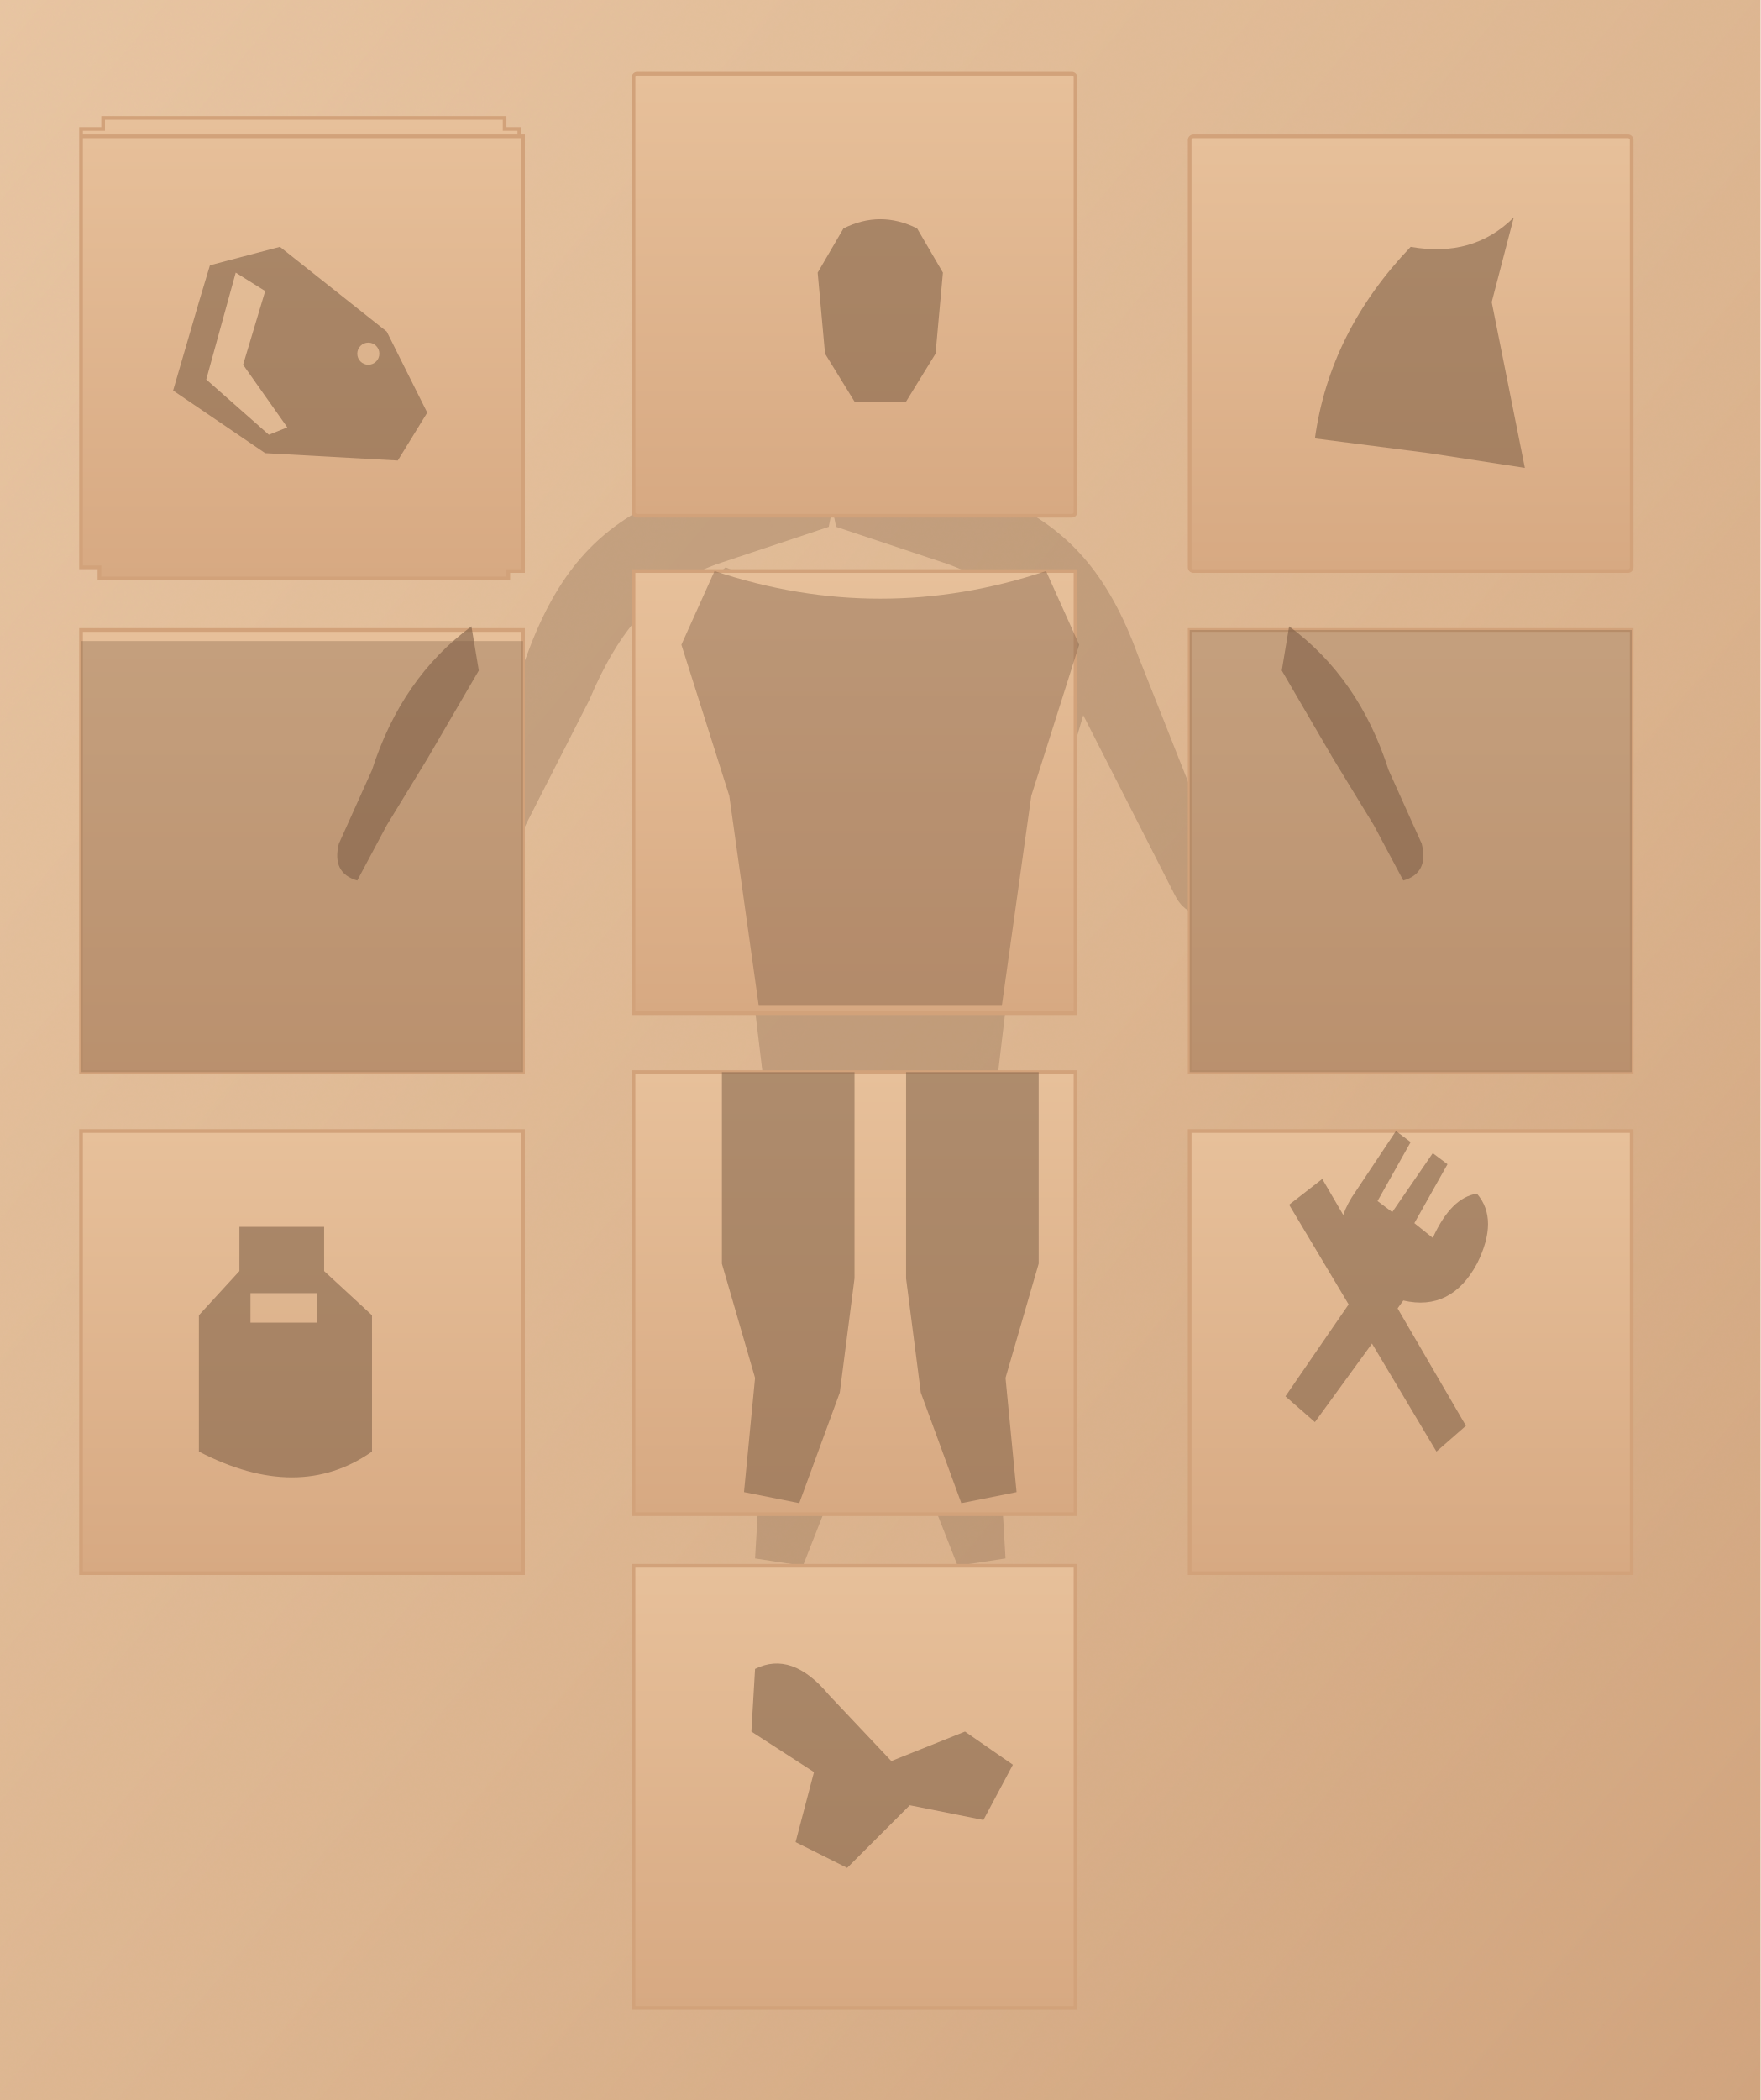
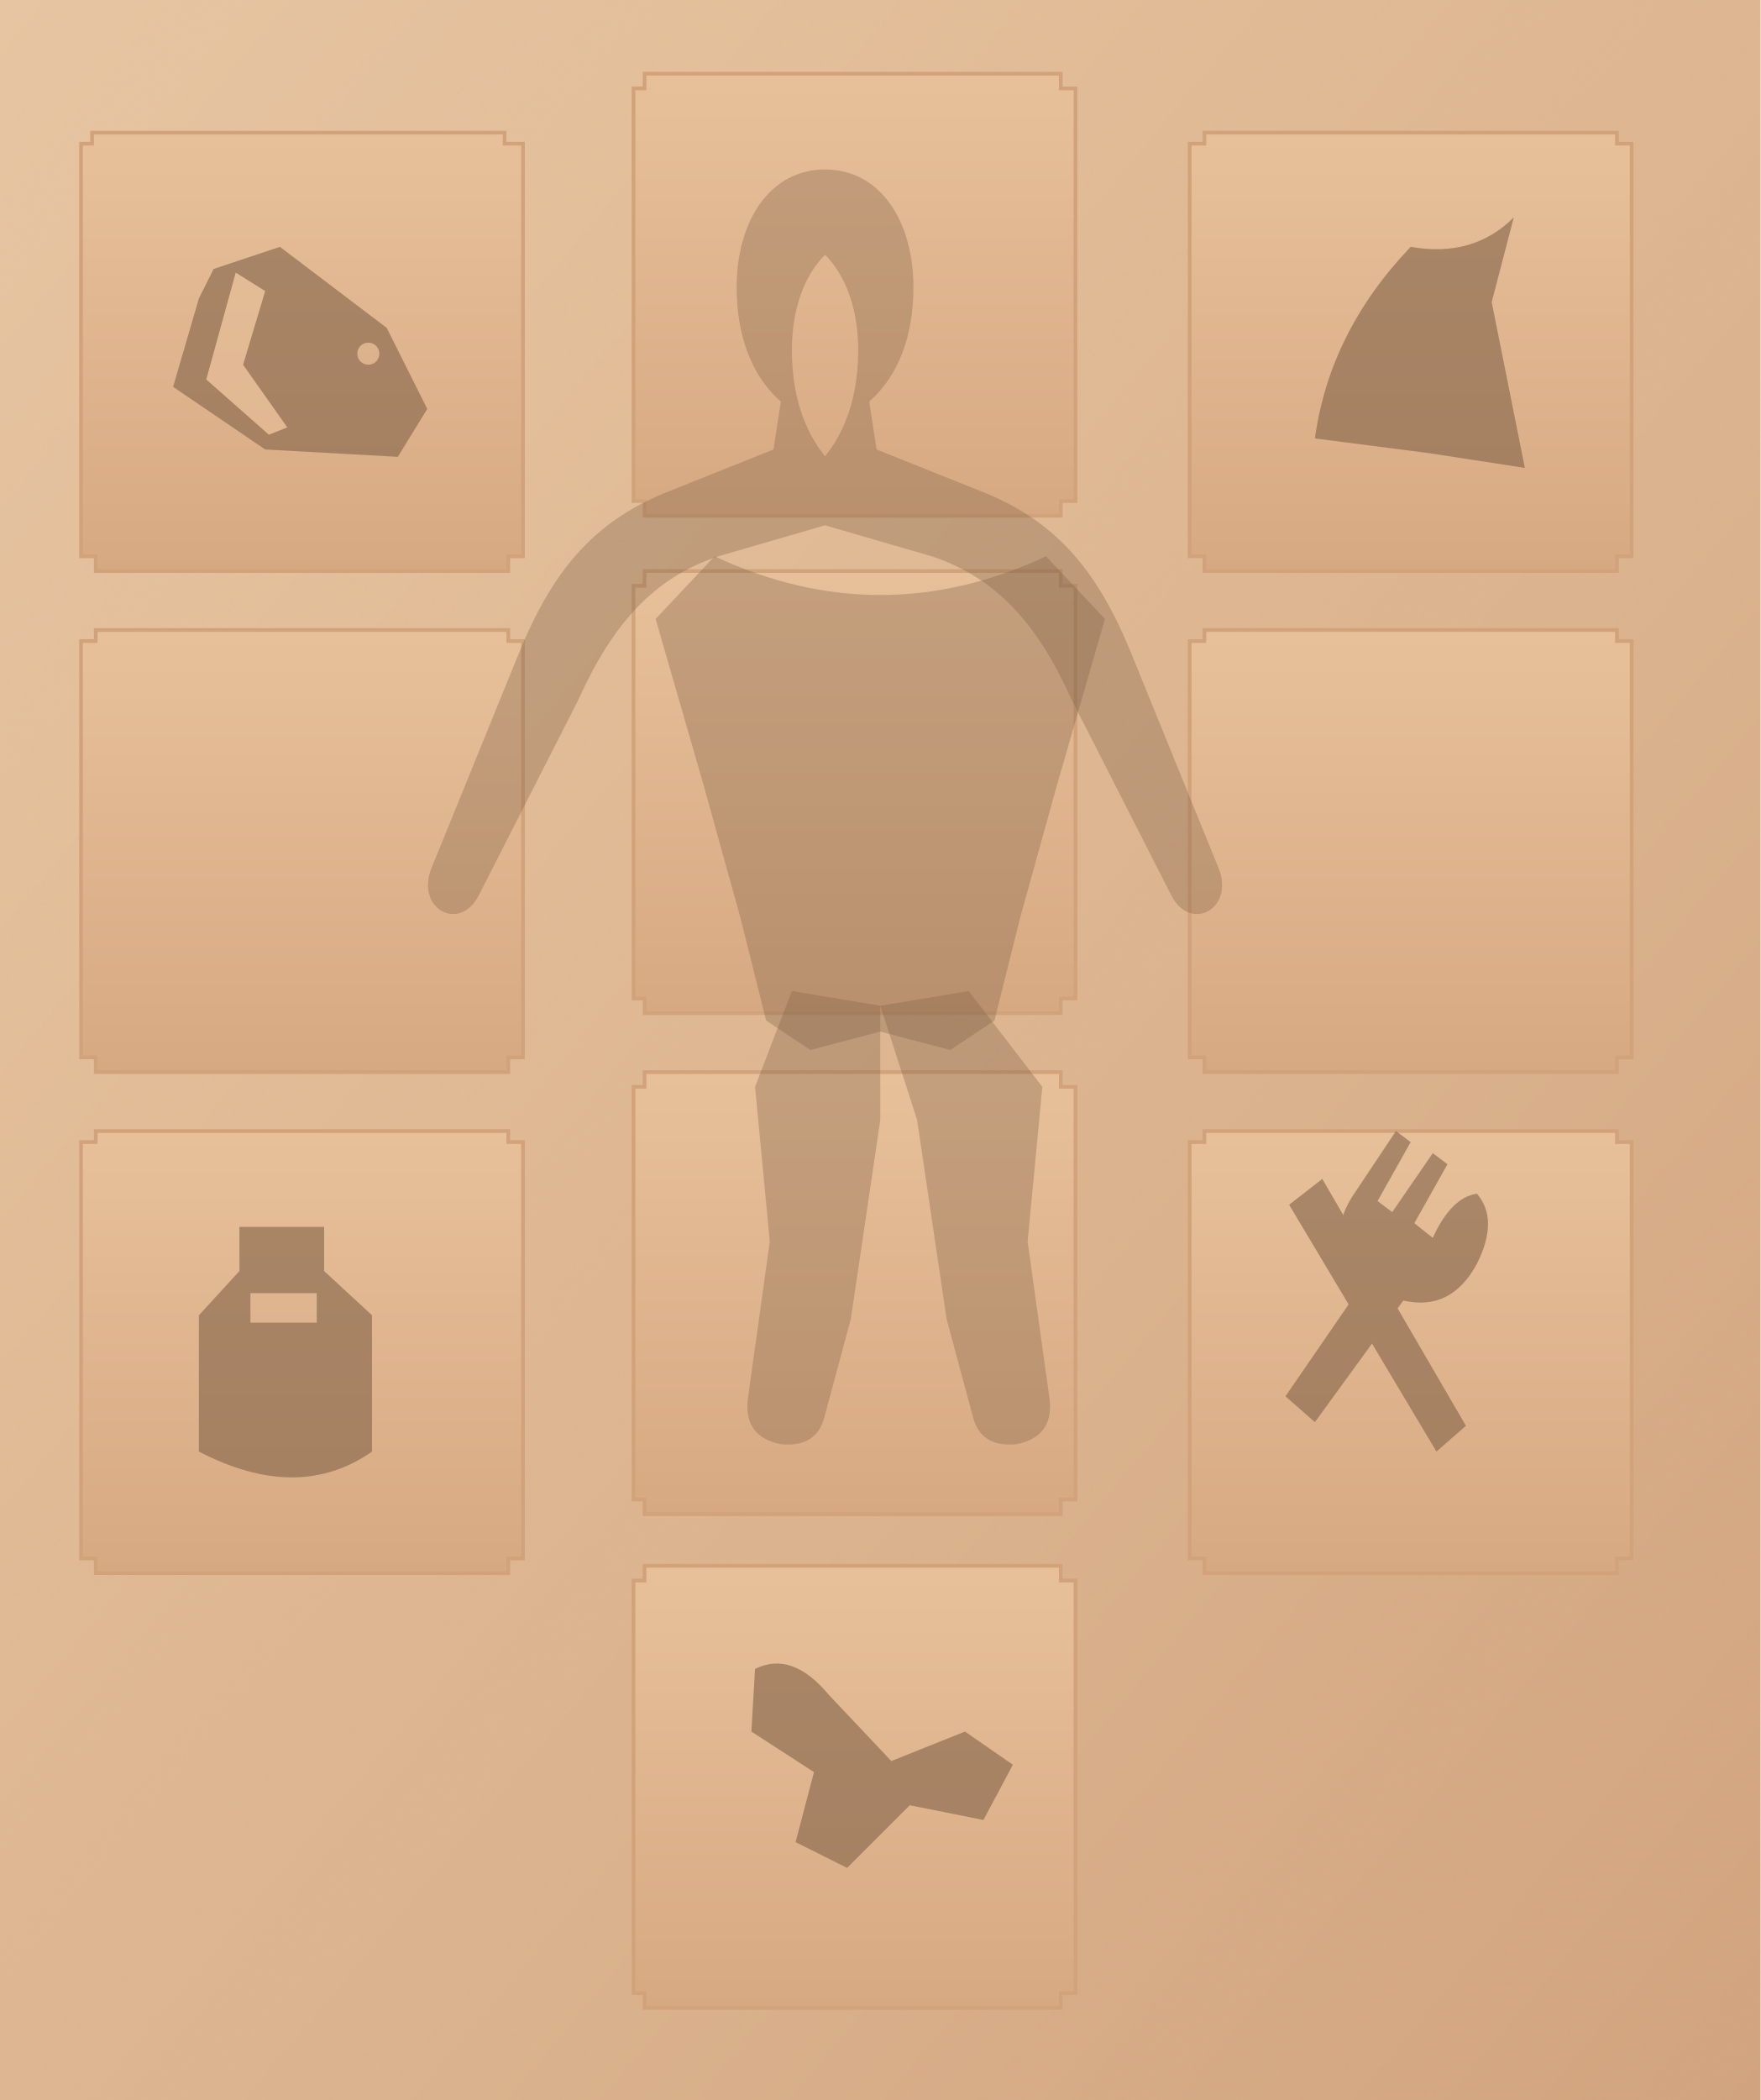
<svg xmlns="http://www.w3.org/2000/svg" width="478" height="570" viewBox="0 0 478 570">
  <defs>
    <linearGradient id="bg" x2="1" y2="1">
      <stop stop-color="#e8c5a2" />
      <stop offset=".55" stop-color="#ddb590" />
      <stop offset="1" stop-color="#d1a47e" />
    </linearGradient>
    <linearGradient id="tile" x2="0" y2="1">
      <stop stop-color="#e7c09a" />
      <stop offset="1" stop-color="#d7a982" />
    </linearGradient>
    <filter id="grain">
      <feTurbulence type="fractalNoise" baseFrequency=".72" numOctaves="2" stitchTiles="stitch" />
      <feColorMatrix values="0 0 0 0 .48 0 0 0 0 .34 0 0 0 0 .22 0 0 0 .12 0" />
    </filter>
  </defs>
  <rect width="478" height="570" fill="url(#bg)" />
-   <rect width="478" height="570" filter="url(#grain)" opacity=".16" />
-   <g fill="#806047" opacity=".31">
-     <path d="M239 63c-15 0-24 14-24 32 0 15 5 26 13 33l-3 15-30 10c-17 6-27 18-35 37l-27 53c-5 10-17 4-13-7l23-58c8-22 19-35 38-43l31-13 2-14c-8-7-12-18-12-31 0-18 9-32 24-32s24 14 24 32c0 13-4 24-12 31l2 14 31 13c19 8 30 21 38 43l23 58c4 11-8 17-13 7l-27-53c-8-19-18-31-35-37l-30-10-3-15c8-7 13-18 13-33 0-18-9-32-24-32z" />
-     <path d="M197 154q42 18 84 0l20 17-14 47-11 31-8 67-29 22-29-22-8-67-11-31-14-47z" />
-     <path d="M216 324l20 2-7 71-11 28-13-2 2-34zM242 326l20-2 9 65 2 34-13 2-11-28z" />
+   <rect width="478" height="570" filter="url(#grain)" opacity=".18" />
+   <g fill="url(#tile)" stroke="#d2a27a" stroke-width="1">
+     <path d="M22 39h3v-3h112v3h5v112h-4v4H26v-4h-4z" />
+     <path d="M175 20h113v4h4v112h-4v4H175v-4h-3V24h3z" />
+     <path d="M323 39h4v-3h112v3h4v112h-4v4H327v-4h-4z" />
+     <path d="M22 174h4v-3h112v3h4v113h-4v4H26v-4h-4z" />
+     <path d="M175 155h113v4h4v112h-4v4H175v-4h-3V159h3z" />
+     <path d="M323 174h4v-3h112v3h4v113h-4v4H327v-4h-4z" />
+     <path d="M22 310h4v-3h112v3h4v113h-4v4H26v-4h-4z" />
+     <path d="M175 291h113v4h4v112h-4v4H175v-4h-3V295h3z" />
+     <path d="M323 310h4v-3h112v3h4v113h-4v4H327v-4h-4z" />
+     <path d="M175 425h113v4h4v112h-4v4H175v-4h-3V429h3z" />
  </g>
-   <g fill="url(#tile)" stroke="#d2a27a" stroke-width="1">
-     <path d="M22 37h119v-2h-4v-3H28v3h-6z M22 37h120v118h-4v2H27v-3h-5z" />
-     <rect x="172" y="20" width="120" height="120" rx="1" />
-     <rect x="323" y="37" width="120" height="118" rx="1" />
-     <rect x="22" y="171" width="120" height="120" />
-     <rect x="172" y="155" width="120" height="120" />
-     <rect x="323" y="171" width="120" height="120" />
-     <rect x="22" y="307" width="120" height="120" />
-     <rect x="172" y="291" width="120" height="120" />
-     <rect x="323" y="307" width="120" height="120" />
-     <rect x="172" y="425" width="120" height="120" />
-   </g>
-   <g fill="#806047" opacity=".58">
-     <path d="M57 72l19-5 29 23 11 22-8 13-36-2-25-17 7-24z" />
+   <path fill="#806047" opacity=".34" d="M239 63c-15 0-24 14-24 32 0 15 5 26 13 33l-2 14-31 9c-18 6-29 19-38 39l-27 53c-5 10-17 4-13-7l24-59c9-22 20-35 39-43l30-12 2-13c-8-7-12-18-12-31 0-18 9-32 24-32s24 14 24 32c0 13-4 24-12 31l2 13 30 12c19 8 30 21 39 43l24 59c4 11-8 17-13 7l-27-53c-9-20-20-33-38-39l-31-9-2-14c8-7 13-18 13-33 0-18-9-32-24-32z" />
+   <path fill="#806047" opacity=".34" d="M194 151q45 21 90 0l16 17-13 45-10 36-7 28-12 8-19-5-19 5-12-8-7-28-10-36-13-45z" />
+   <path fill="#806047" opacity=".34" d="M215 269l24 4 0 31-8 54-7 26q-2 9-12 8-10-2-9-12l6-43-4-42zM239 273l24-4 20 26-4 42 6 43q1 10-9 12-10 1-12-8l-7-26-8-54z" />
+   <g fill="#806047" opacity=".59">
+     <path d="M58 73l18-6 29 22 11 22-8 13-36-2-25-17 7-24z" />
    <path d="M64 74l-8 29 17 15 5-2-12-17 6-20z" fill="#e4bd98" />
    <circle cx="100" cy="96" r="3" fill="#d9b18b" />
  </g>
-   <path fill="#806047" opacity=".58" d="M229 62q10-5 20 0l7 12-2 22-8 13h-14l-8-13-2-22z" />
-   <path fill="#806047" opacity=".58" d="M383 67q17 3 28-8l-6 23 9 45-26-4-31-4q4-29 26-52z" />
-   <path fill="#806047" opacity=".34" d="M22 174h120v117H22z" />
-   <path fill="#806047" opacity=".62" d="M128 170q-19 14-27 39l-9 20q-2 8 5 10l8-15 11-18 14-24z" />
-   <path fill="#806047" opacity=".42" d="M194 155q45 15 90 0l9 20-13 41-8 57h-66l-8-57-13-41z" />
-   <path fill="#806047" opacity=".34" d="M323 171h120v120H323z" />
-   <path fill="#806047" opacity=".62" d="M350 170q19 14 27 39l9 20q2 8-5 10l-8-15-11-18-14-24z" />
-   <g fill="#806047" opacity=".58">
+   <path fill="#806047" opacity=".59" d="M383 67q17 3 28-8l-6 23 9 45-26-4-31-4q4-29 26-52z" />
+   <g fill="#806047" opacity=".59">
    <path d="M65 333h23v12l13 12v37q-20 14-47 0v-37l11-12z" />
    <path d="M68 351h18v8H68z" fill="#dcb38e" />
  </g>
-   <g fill="#806047" opacity=".55">
-     <path d="M196 291h36v56l-4 31-11 30-15-3 3-31-9-31z" />
-     <path d="M246 291h36v52l-9 31 3 31-15 3-11-30-4-31z" />
-   </g>
-   <g fill="#806047" opacity=".58">
+   <g fill="#806047" opacity=".59">
    <path d="M350 327l9-7 39 67-8 7z" />
    <path d="M401 324q-7 1-12 12l-5-4 9-16-4-3-11 16-4-3 9-16-4-3-12 18q-8 13 4 22l-22 32 8 7 24-33q13 3 20-10 6-12 0-19z" />
  </g>
-   <path fill="#806047" opacity=".58" d="M205 453q10-5 20 7l17 18 20-8 13 9-8 15-20-4-17 17-14-7 5-19-17-11z" />
+   <path fill="#806047" opacity=".59" d="M205 453q10-5 20 7l17 18 20-8 13 9-8 15-20-4-17 17-14-7 5-19-17-11z" />
</svg>
